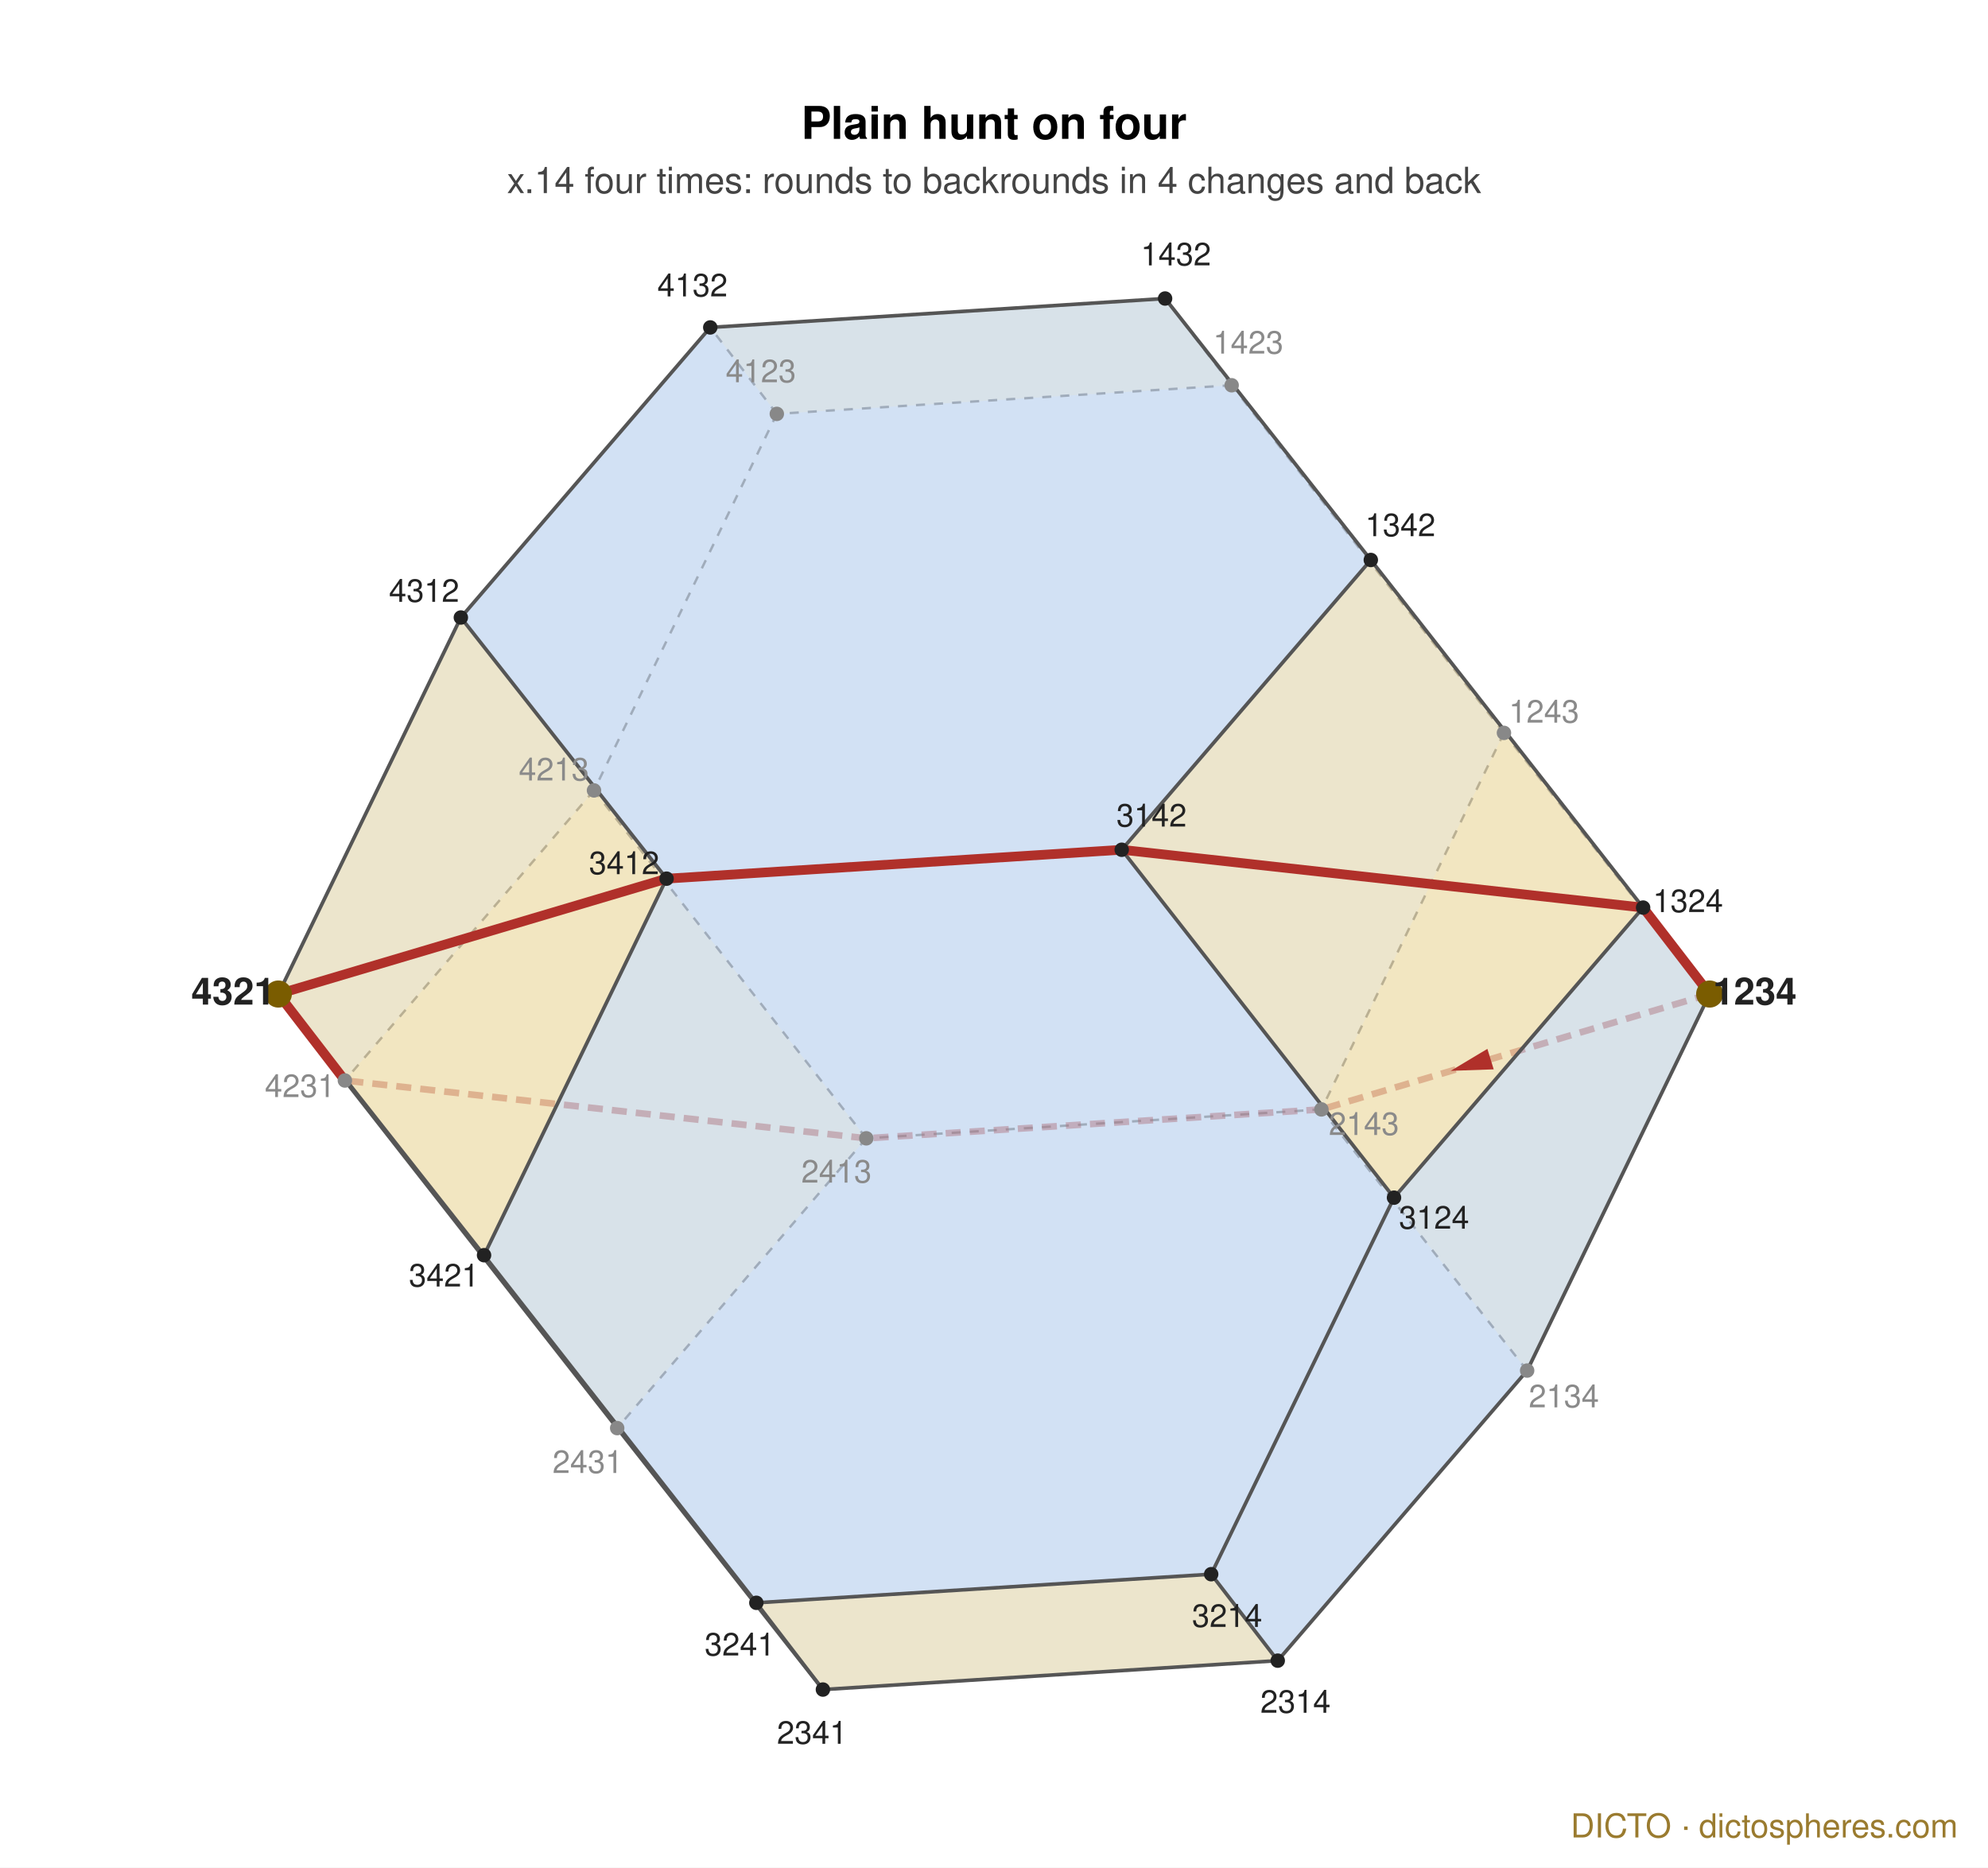
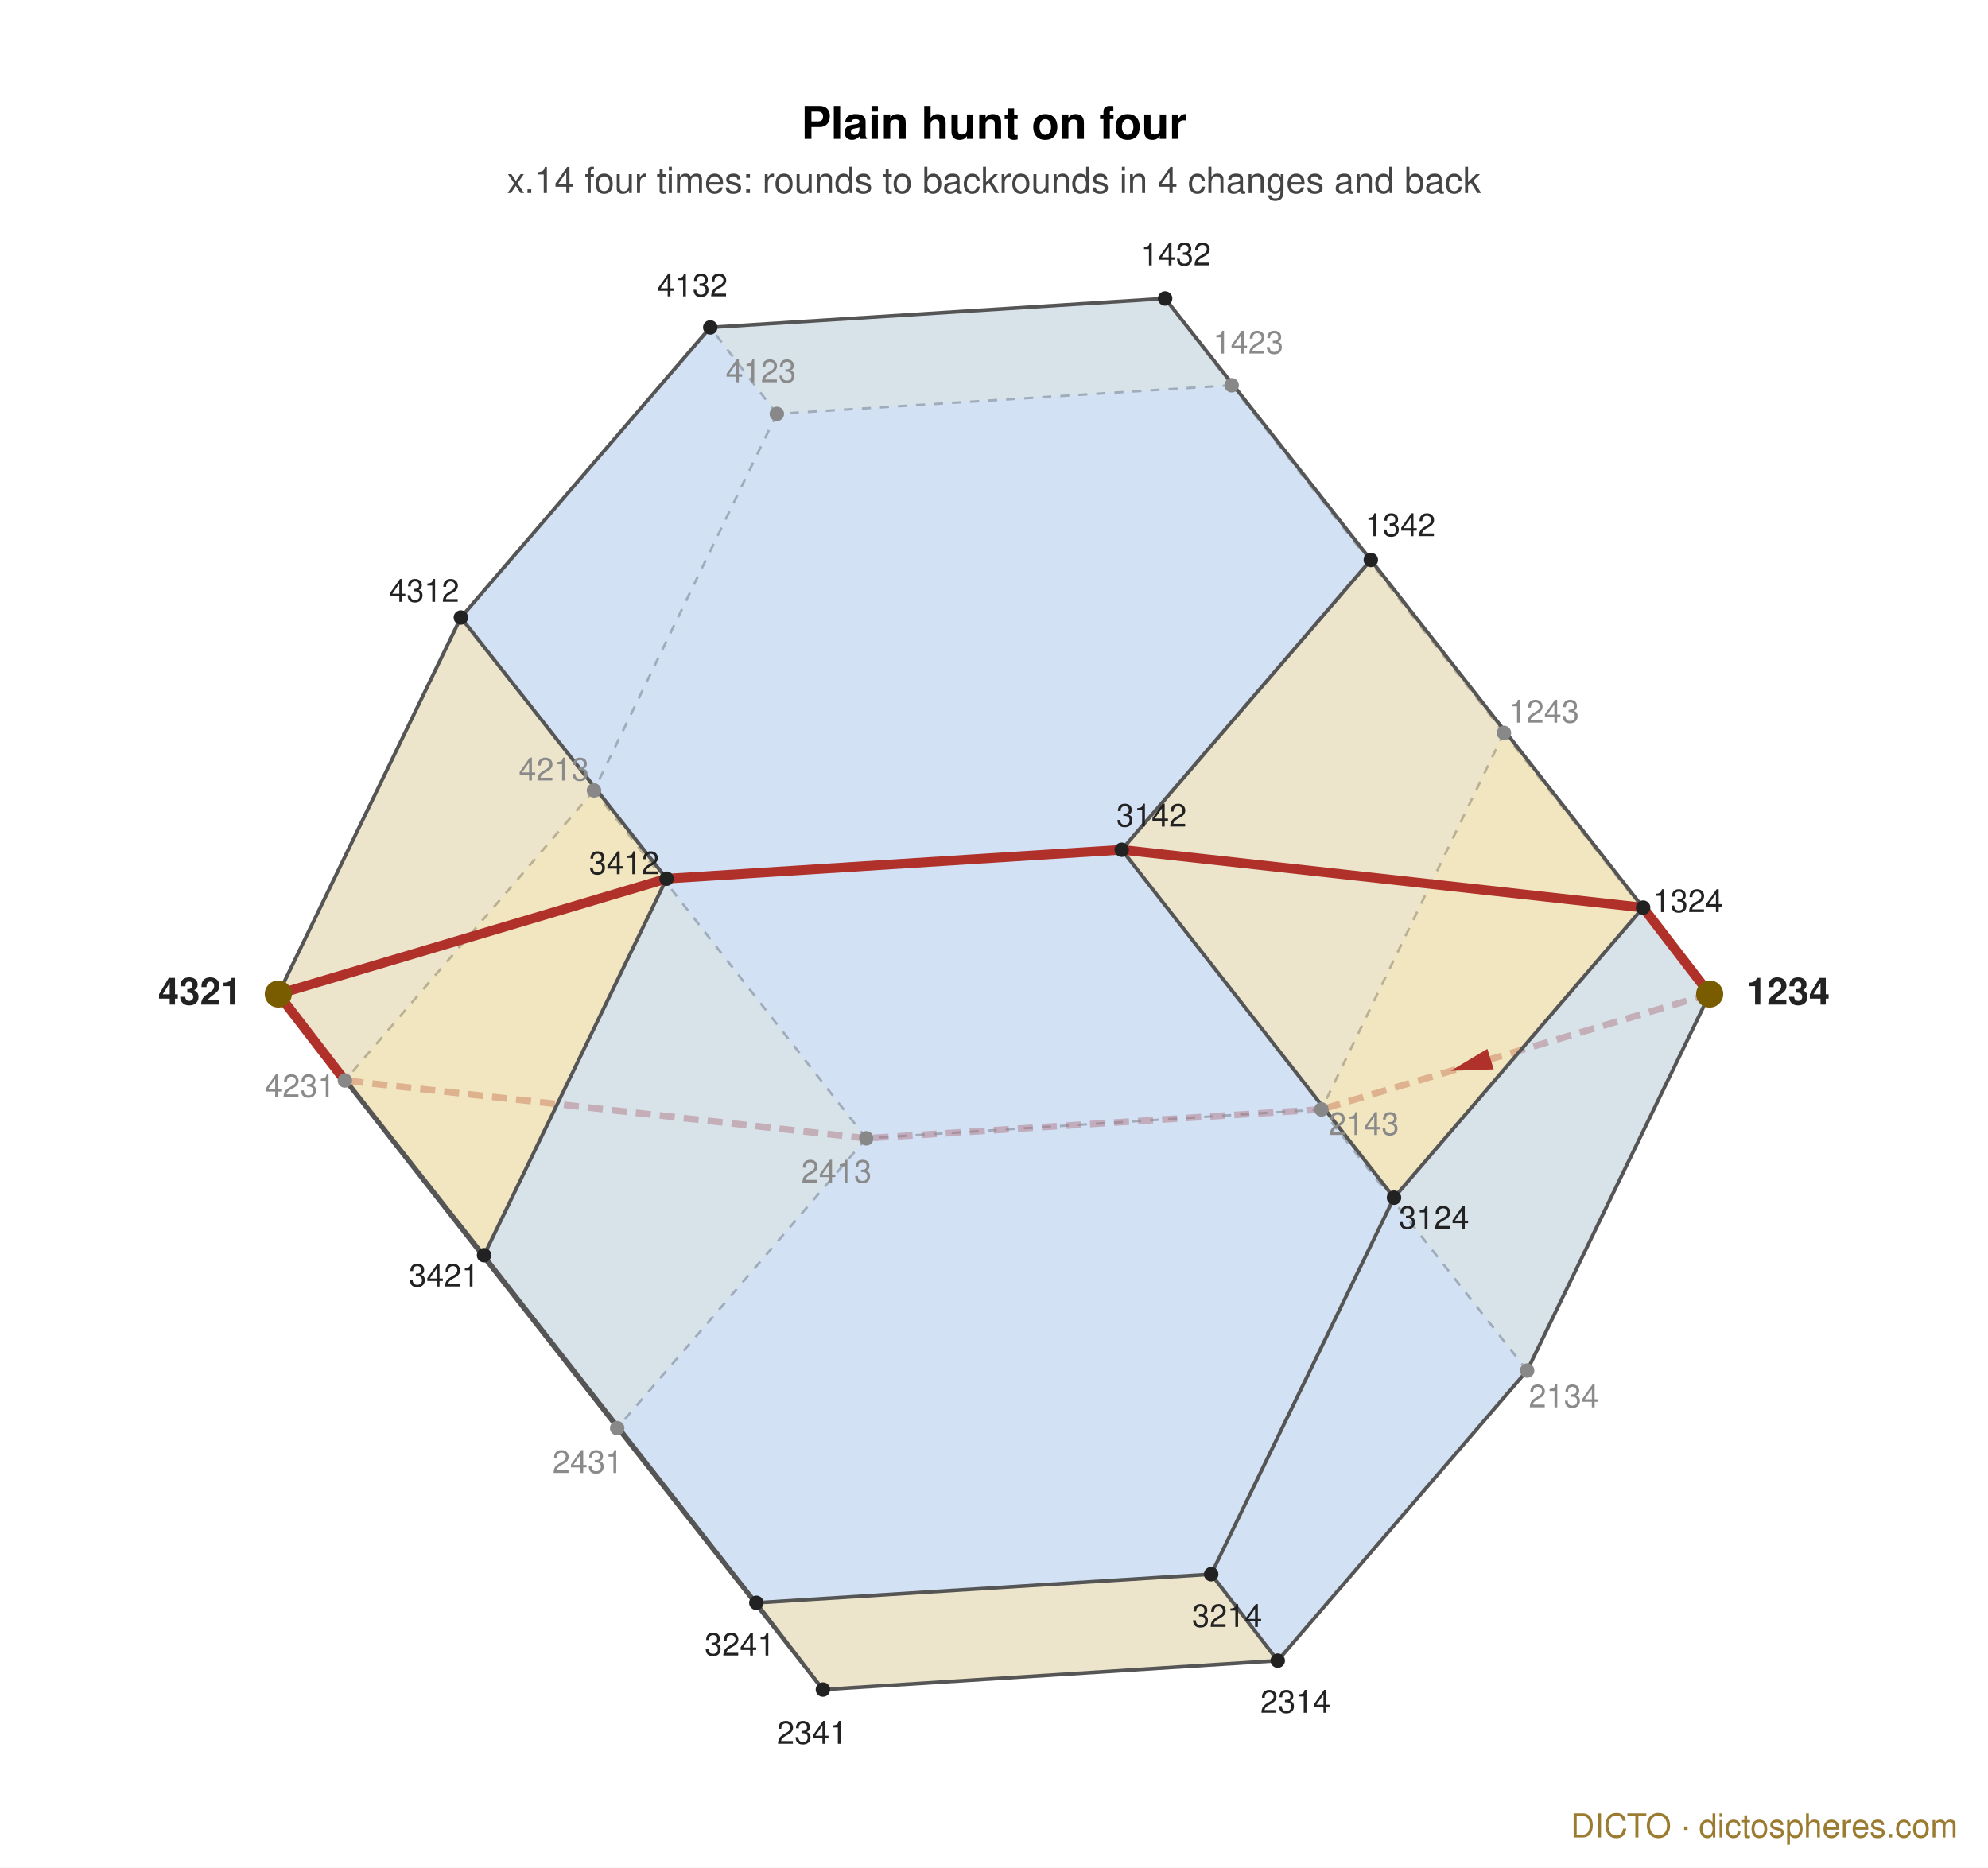
<svg xmlns="http://www.w3.org/2000/svg" width="660" height="620" viewBox="0 0 660 620">
  <rect width="660" height="620" fill="white" />
  <polygon points="257.9,137.4 408.9,127.9 499.3,243.3 438.7,368.3 287.6,377.9 197.2,262.4" fill="#a9c6ea" fill-opacity="0.18" stroke="none" />
  <polygon points="197.2,262.4 287.6,377.9 204.9,474.1 114.5,358.7" fill="#e8cf8a" fill-opacity="0.18" stroke="none" />
  <polygon points="438.7,368.3 499.3,243.3 567.6,330.0 507.0,455.0" fill="#e8cf8a" fill-opacity="0.18" stroke="none" />
  <polygon points="204.9,474.1 287.6,377.9 438.7,368.3 507.0,455.0 424.2,551.3 273.2,560.9" fill="#a9c6ea" fill-opacity="0.18" stroke="none" />
  <polygon points="386.8,99.1 408.9,127.9 257.9,137.4 235.8,108.7" fill="#e8cf8a" fill-opacity="0.18" stroke="none" />
  <polygon points="153.0,205.0 235.8,108.7 257.9,137.4 197.2,262.4 114.5,358.7 92.4,330.0" fill="#a9c6ea" fill-opacity="0.18" stroke="none" />
  <polygon points="455.1,185.9 545.5,301.3 567.6,330.0 499.3,243.3 408.9,127.9 386.8,99.1" fill="#a9c6ea" fill-opacity="0.18" stroke="none" />
  <line x1="567.6" y1="330.0" x2="499.3" y2="243.3" stroke="#999" stroke-width="0.80" stroke-dasharray="3.0,3.0" />
  <line x1="499.3" y1="243.3" x2="408.9" y2="127.9" stroke="#999" stroke-width="0.80" stroke-dasharray="3.0,3.0" />
  <line x1="499.3" y1="243.3" x2="438.7" y2="368.3" stroke="#999" stroke-width="0.80" stroke-dasharray="3.0,3.0" />
  <line x1="408.9" y1="127.9" x2="386.8" y2="99.1" stroke="#999" stroke-width="0.80" stroke-dasharray="3.0,3.0" />
  <line x1="408.9" y1="127.9" x2="257.9" y2="137.4" stroke="#999" stroke-width="0.80" stroke-dasharray="3.0,3.0" />
  <line x1="507.0" y1="455.0" x2="438.7" y2="368.3" stroke="#999" stroke-width="0.80" stroke-dasharray="3.0,3.0" />
  <line x1="438.7" y1="368.3" x2="287.6" y2="377.9" stroke="#999" stroke-width="0.80" stroke-dasharray="3.0,3.0" />
  <line x1="287.6" y1="377.9" x2="204.9" y2="474.1" stroke="#999" stroke-width="0.80" stroke-dasharray="3.0,3.0" />
  <line x1="287.6" y1="377.9" x2="197.2" y2="262.4" stroke="#999" stroke-width="0.80" stroke-dasharray="3.0,3.0" />
  <line x1="257.9" y1="137.4" x2="235.8" y2="108.7" stroke="#999" stroke-width="0.80" stroke-dasharray="3.0,3.0" />
  <line x1="257.9" y1="137.4" x2="197.2" y2="262.4" stroke="#999" stroke-width="0.80" stroke-dasharray="3.0,3.0" />
  <line x1="197.2" y1="262.4" x2="114.5" y2="358.7" stroke="#999" stroke-width="0.80" stroke-dasharray="3.0,3.0" />
  <line x1="567.6" y1="330.0" x2="438.7" y2="368.3" stroke="#b0302a" stroke-opacity="0.45" stroke-width="2.20" stroke-dasharray="5.0,3.0" />
  <line x1="438.7" y1="368.3" x2="287.6" y2="377.9" stroke="#b0302a" stroke-opacity="0.45" stroke-width="2.20" stroke-dasharray="5.0,3.0" />
  <line x1="287.6" y1="377.9" x2="114.5" y2="358.7" stroke="#b0302a" stroke-opacity="0.45" stroke-width="2.20" stroke-dasharray="5.0,3.0" />
  <polygon points="92.4,330.0 114.5,358.7 204.9,474.1 273.2,560.9 251.1,532.1 160.7,416.7" fill="#a9c6ea" fill-opacity="0.42" stroke="none" />
  <polygon points="424.2,551.3 507.0,455.0 567.6,330.0 545.5,301.3 462.8,397.6 402.1,522.6" fill="#a9c6ea" fill-opacity="0.42" stroke="none" />
  <polygon points="251.1,532.1 273.2,560.9 424.2,551.3 402.1,522.6" fill="#e8cf8a" fill-opacity="0.42" stroke="none" />
  <polygon points="221.3,291.7 372.4,282.1 455.1,185.9 386.8,99.1 235.8,108.7 153.0,205.0" fill="#a9c6ea" fill-opacity="0.42" stroke="none" />
  <polygon points="92.4,330.0 160.7,416.7 221.3,291.7 153.0,205.0" fill="#e8cf8a" fill-opacity="0.42" stroke="none" />
  <polygon points="462.8,397.6 545.5,301.3 455.1,185.9 372.4,282.1" fill="#e8cf8a" fill-opacity="0.42" stroke="none" />
  <polygon points="251.1,532.1 402.1,522.6 462.8,397.6 372.4,282.1 221.3,291.7 160.7,416.7" fill="#a9c6ea" fill-opacity="0.42" stroke="none" />
  <line x1="567.6" y1="330.0" x2="545.5" y2="301.3" stroke="#555" stroke-width="1.20" />
  <line x1="567.6" y1="330.0" x2="507.0" y2="455.0" stroke="#555" stroke-width="1.20" />
  <line x1="545.5" y1="301.3" x2="455.1" y2="185.9" stroke="#555" stroke-width="1.20" />
  <line x1="545.5" y1="301.3" x2="462.8" y2="397.6" stroke="#555" stroke-width="1.20" />
  <line x1="455.1" y1="185.9" x2="386.8" y2="99.1" stroke="#555" stroke-width="1.20" />
  <line x1="455.1" y1="185.9" x2="372.4" y2="282.1" stroke="#555" stroke-width="1.20" />
  <line x1="386.8" y1="99.1" x2="235.8" y2="108.7" stroke="#555" stroke-width="1.20" />
  <line x1="507.0" y1="455.0" x2="424.2" y2="551.3" stroke="#555" stroke-width="1.20" />
  <line x1="424.2" y1="551.3" x2="273.2" y2="560.9" stroke="#555" stroke-width="1.20" />
  <line x1="424.2" y1="551.3" x2="402.1" y2="522.6" stroke="#555" stroke-width="1.20" />
  <line x1="273.2" y1="560.9" x2="204.9" y2="474.1" stroke="#555" stroke-width="1.20" />
  <line x1="273.2" y1="560.9" x2="251.1" y2="532.1" stroke="#555" stroke-width="1.20" />
  <line x1="204.9" y1="474.1" x2="114.5" y2="358.7" stroke="#555" stroke-width="1.20" />
  <line x1="462.8" y1="397.6" x2="372.4" y2="282.1" stroke="#555" stroke-width="1.20" />
  <line x1="462.8" y1="397.6" x2="402.1" y2="522.6" stroke="#555" stroke-width="1.20" />
  <line x1="372.4" y1="282.1" x2="221.3" y2="291.7" stroke="#555" stroke-width="1.20" />
  <line x1="402.1" y1="522.6" x2="251.1" y2="532.1" stroke="#555" stroke-width="1.20" />
  <line x1="251.1" y1="532.1" x2="160.7" y2="416.7" stroke="#555" stroke-width="1.20" />
  <line x1="221.3" y1="291.7" x2="160.7" y2="416.7" stroke="#555" stroke-width="1.20" />
  <line x1="221.3" y1="291.7" x2="153.0" y2="205.0" stroke="#555" stroke-width="1.20" />
  <line x1="160.7" y1="416.7" x2="92.4" y2="330.0" stroke="#555" stroke-width="1.20" />
  <line x1="235.8" y1="108.7" x2="153.0" y2="205.0" stroke="#555" stroke-width="1.20" />
  <line x1="114.5" y1="358.7" x2="92.4" y2="330.0" stroke="#555" stroke-width="1.20" />
  <line x1="153.0" y1="205.0" x2="92.4" y2="330.0" stroke="#555" stroke-width="1.20" />
  <line x1="114.5" y1="358.7" x2="92.4" y2="330.0" stroke="#b0302a" stroke-width="3.20" stroke-linecap="round" />
  <line x1="92.4" y1="330.0" x2="221.3" y2="291.7" stroke="#b0302a" stroke-width="3.20" stroke-linecap="round" />
  <line x1="221.3" y1="291.7" x2="372.4" y2="282.1" stroke="#b0302a" stroke-width="3.20" stroke-linecap="round" />
  <line x1="372.4" y1="282.1" x2="545.5" y2="301.3" stroke="#b0302a" stroke-width="3.20" stroke-linecap="round" />
  <line x1="545.5" y1="301.3" x2="567.6" y2="330.0" stroke="#b0302a" stroke-width="3.20" stroke-linecap="round" />
  <polygon points="481.6,355.5 493.8,348.2 495.9,355.0" fill="#b0302a" />
  <circle cx="567.6" cy="330.0" r="4.5" fill="#7a5c00" />
-   <text x="582.6" y="333.5" font-size="12.5" font-weight="bold" text-anchor="middle" fill="#222" font-family="Helvetica, Arial, sans-serif">1234</text>
+   <text x="593.6" y="333.5" font-size="12.5" font-weight="bold" text-anchor="middle" fill="#222" font-family="Helvetica, Arial, sans-serif">1234</text>
  <circle cx="499.3" cy="243.3" r="2.4" fill="#888" />
  <text x="512.6" y="239.9" font-size="10.5" font-weight="normal" text-anchor="middle" fill="#8a8a8a" font-family="Helvetica, Arial, sans-serif">1243</text>
  <circle cx="545.5" cy="301.3" r="2.4" fill="#222" />
  <text x="560.4" y="302.8" font-size="10.5" font-weight="normal" text-anchor="middle" fill="#222" font-family="Helvetica, Arial, sans-serif">1324</text>
  <circle cx="455.1" cy="185.9" r="2.4" fill="#222" />
  <text x="464.9" y="178.0" font-size="10.5" font-weight="normal" text-anchor="middle" fill="#222" font-family="Helvetica, Arial, sans-serif">1342</text>
  <circle cx="408.9" cy="127.9" r="2.4" fill="#888" />
  <text x="414.4" y="117.4" font-size="10.5" font-weight="normal" text-anchor="middle" fill="#8a8a8a" font-family="Helvetica, Arial, sans-serif">1423</text>
  <circle cx="386.8" cy="99.1" r="2.4" fill="#222" />
  <text x="390.4" y="88.1" font-size="10.5" font-weight="normal" text-anchor="middle" fill="#222" font-family="Helvetica, Arial, sans-serif">1432</text>
  <circle cx="507.0" cy="455.0" r="2.4" fill="#888" />
  <text x="519.2" y="467.2" font-size="10.5" font-weight="normal" text-anchor="middle" fill="#8a8a8a" font-family="Helvetica, Arial, sans-serif">2134</text>
  <circle cx="438.7" cy="368.3" r="2.4" fill="#888" />
  <text x="452.8" y="376.8" font-size="10.5" font-weight="normal" text-anchor="middle" fill="#8a8a8a" font-family="Helvetica, Arial, sans-serif">2143</text>
  <circle cx="424.2" cy="551.3" r="2.4" fill="#222" />
  <text x="430.1" y="568.6" font-size="10.5" font-weight="normal" text-anchor="middle" fill="#222" font-family="Helvetica, Arial, sans-serif">2314</text>
  <circle cx="273.2" cy="560.9" r="2.4" fill="#222" />
  <text x="269.6" y="578.9" font-size="10.5" font-weight="normal" text-anchor="middle" fill="#222" font-family="Helvetica, Arial, sans-serif">2341</text>
  <circle cx="287.6" cy="377.9" r="2.4" fill="#888" />
  <text x="277.7" y="392.6" font-size="10.5" font-weight="normal" text-anchor="middle" fill="#8a8a8a" font-family="Helvetica, Arial, sans-serif">2413</text>
  <circle cx="204.9" cy="474.1" r="2.4" fill="#888" />
  <text x="195.1" y="489.0" font-size="10.5" font-weight="normal" text-anchor="middle" fill="#8a8a8a" font-family="Helvetica, Arial, sans-serif">2431</text>
  <circle cx="462.8" cy="397.6" r="2.4" fill="#222" />
  <text x="476.1" y="407.9" font-size="10.5" font-weight="normal" text-anchor="middle" fill="#222" font-family="Helvetica, Arial, sans-serif">3124</text>
  <circle cx="372.4" cy="282.1" r="2.4" fill="#222" />
  <text x="382.3" y="274.4" font-size="10.5" font-weight="normal" text-anchor="middle" fill="#222" font-family="Helvetica, Arial, sans-serif">3142</text>
  <circle cx="402.1" cy="522.6" r="2.4" fill="#222" />
  <text x="407.4" y="540.1" font-size="10.5" font-weight="normal" text-anchor="middle" fill="#222" font-family="Helvetica, Arial, sans-serif">3214</text>
  <circle cx="251.1" cy="532.1" r="2.4" fill="#222" />
  <text x="245.6" y="549.6" font-size="10.5" font-weight="normal" text-anchor="middle" fill="#222" font-family="Helvetica, Arial, sans-serif">3241</text>
  <circle cx="221.3" cy="291.7" r="2.4" fill="#222" />
  <text x="207.2" y="290.2" font-size="10.5" font-weight="normal" text-anchor="middle" fill="#222" font-family="Helvetica, Arial, sans-serif">3412</text>
  <circle cx="160.7" cy="416.7" r="2.4" fill="#222" />
  <text x="147.4" y="427.1" font-size="10.5" font-weight="normal" text-anchor="middle" fill="#222" font-family="Helvetica, Arial, sans-serif">3421</text>
  <circle cx="257.9" cy="137.4" r="2.4" fill="#888" />
  <text x="252.6" y="126.9" font-size="10.5" font-weight="normal" text-anchor="middle" fill="#8a8a8a" font-family="Helvetica, Arial, sans-serif">4123</text>
  <circle cx="235.8" cy="108.7" r="2.4" fill="#222" />
  <text x="229.9" y="98.4" font-size="10.5" font-weight="normal" text-anchor="middle" fill="#222" font-family="Helvetica, Arial, sans-serif">4132</text>
  <circle cx="197.2" cy="262.4" r="2.4" fill="#888" />
  <text x="183.9" y="259.1" font-size="10.5" font-weight="normal" text-anchor="middle" fill="#8a8a8a" font-family="Helvetica, Arial, sans-serif">4213</text>
  <circle cx="114.5" cy="358.7" r="2.4" fill="#888" />
  <text x="99.6" y="364.2" font-size="10.5" font-weight="normal" text-anchor="middle" fill="#8a8a8a" font-family="Helvetica, Arial, sans-serif">4231</text>
  <circle cx="153.0" cy="205.0" r="2.4" fill="#222" />
  <text x="140.8" y="199.8" font-size="10.5" font-weight="normal" text-anchor="middle" fill="#222" font-family="Helvetica, Arial, sans-serif">4312</text>
  <circle cx="92.4" cy="330.0" r="4.5" fill="#7a5c00" />
-   <text x="77.4" y="333.5" font-size="12.5" font-weight="bold" text-anchor="middle" fill="#222" font-family="Helvetica, Arial, sans-serif">4321</text>
+   <text x="66.4" y="333.5" font-size="12.5" font-weight="bold" text-anchor="middle" fill="#222" font-family="Helvetica, Arial, sans-serif">4321</text>
  <text x="330" y="46.1" font-size="15.0" font-weight="bold" text-anchor="middle" font-family="Helvetica, Arial, sans-serif">Plain hunt on four</text>
  <text x="330" y="64.1" font-size="12.0" text-anchor="middle" fill="#444" font-family="Helvetica, Arial, sans-serif">x.14 four times: rounds to backrounds in 4 changes and back</text>
  <text x="650" y="610" font-size="11" text-anchor="end" fill="#9a7b2f" font-family="Helvetica, Arial, sans-serif">DICTO · dictospheres.com</text>
</svg>
